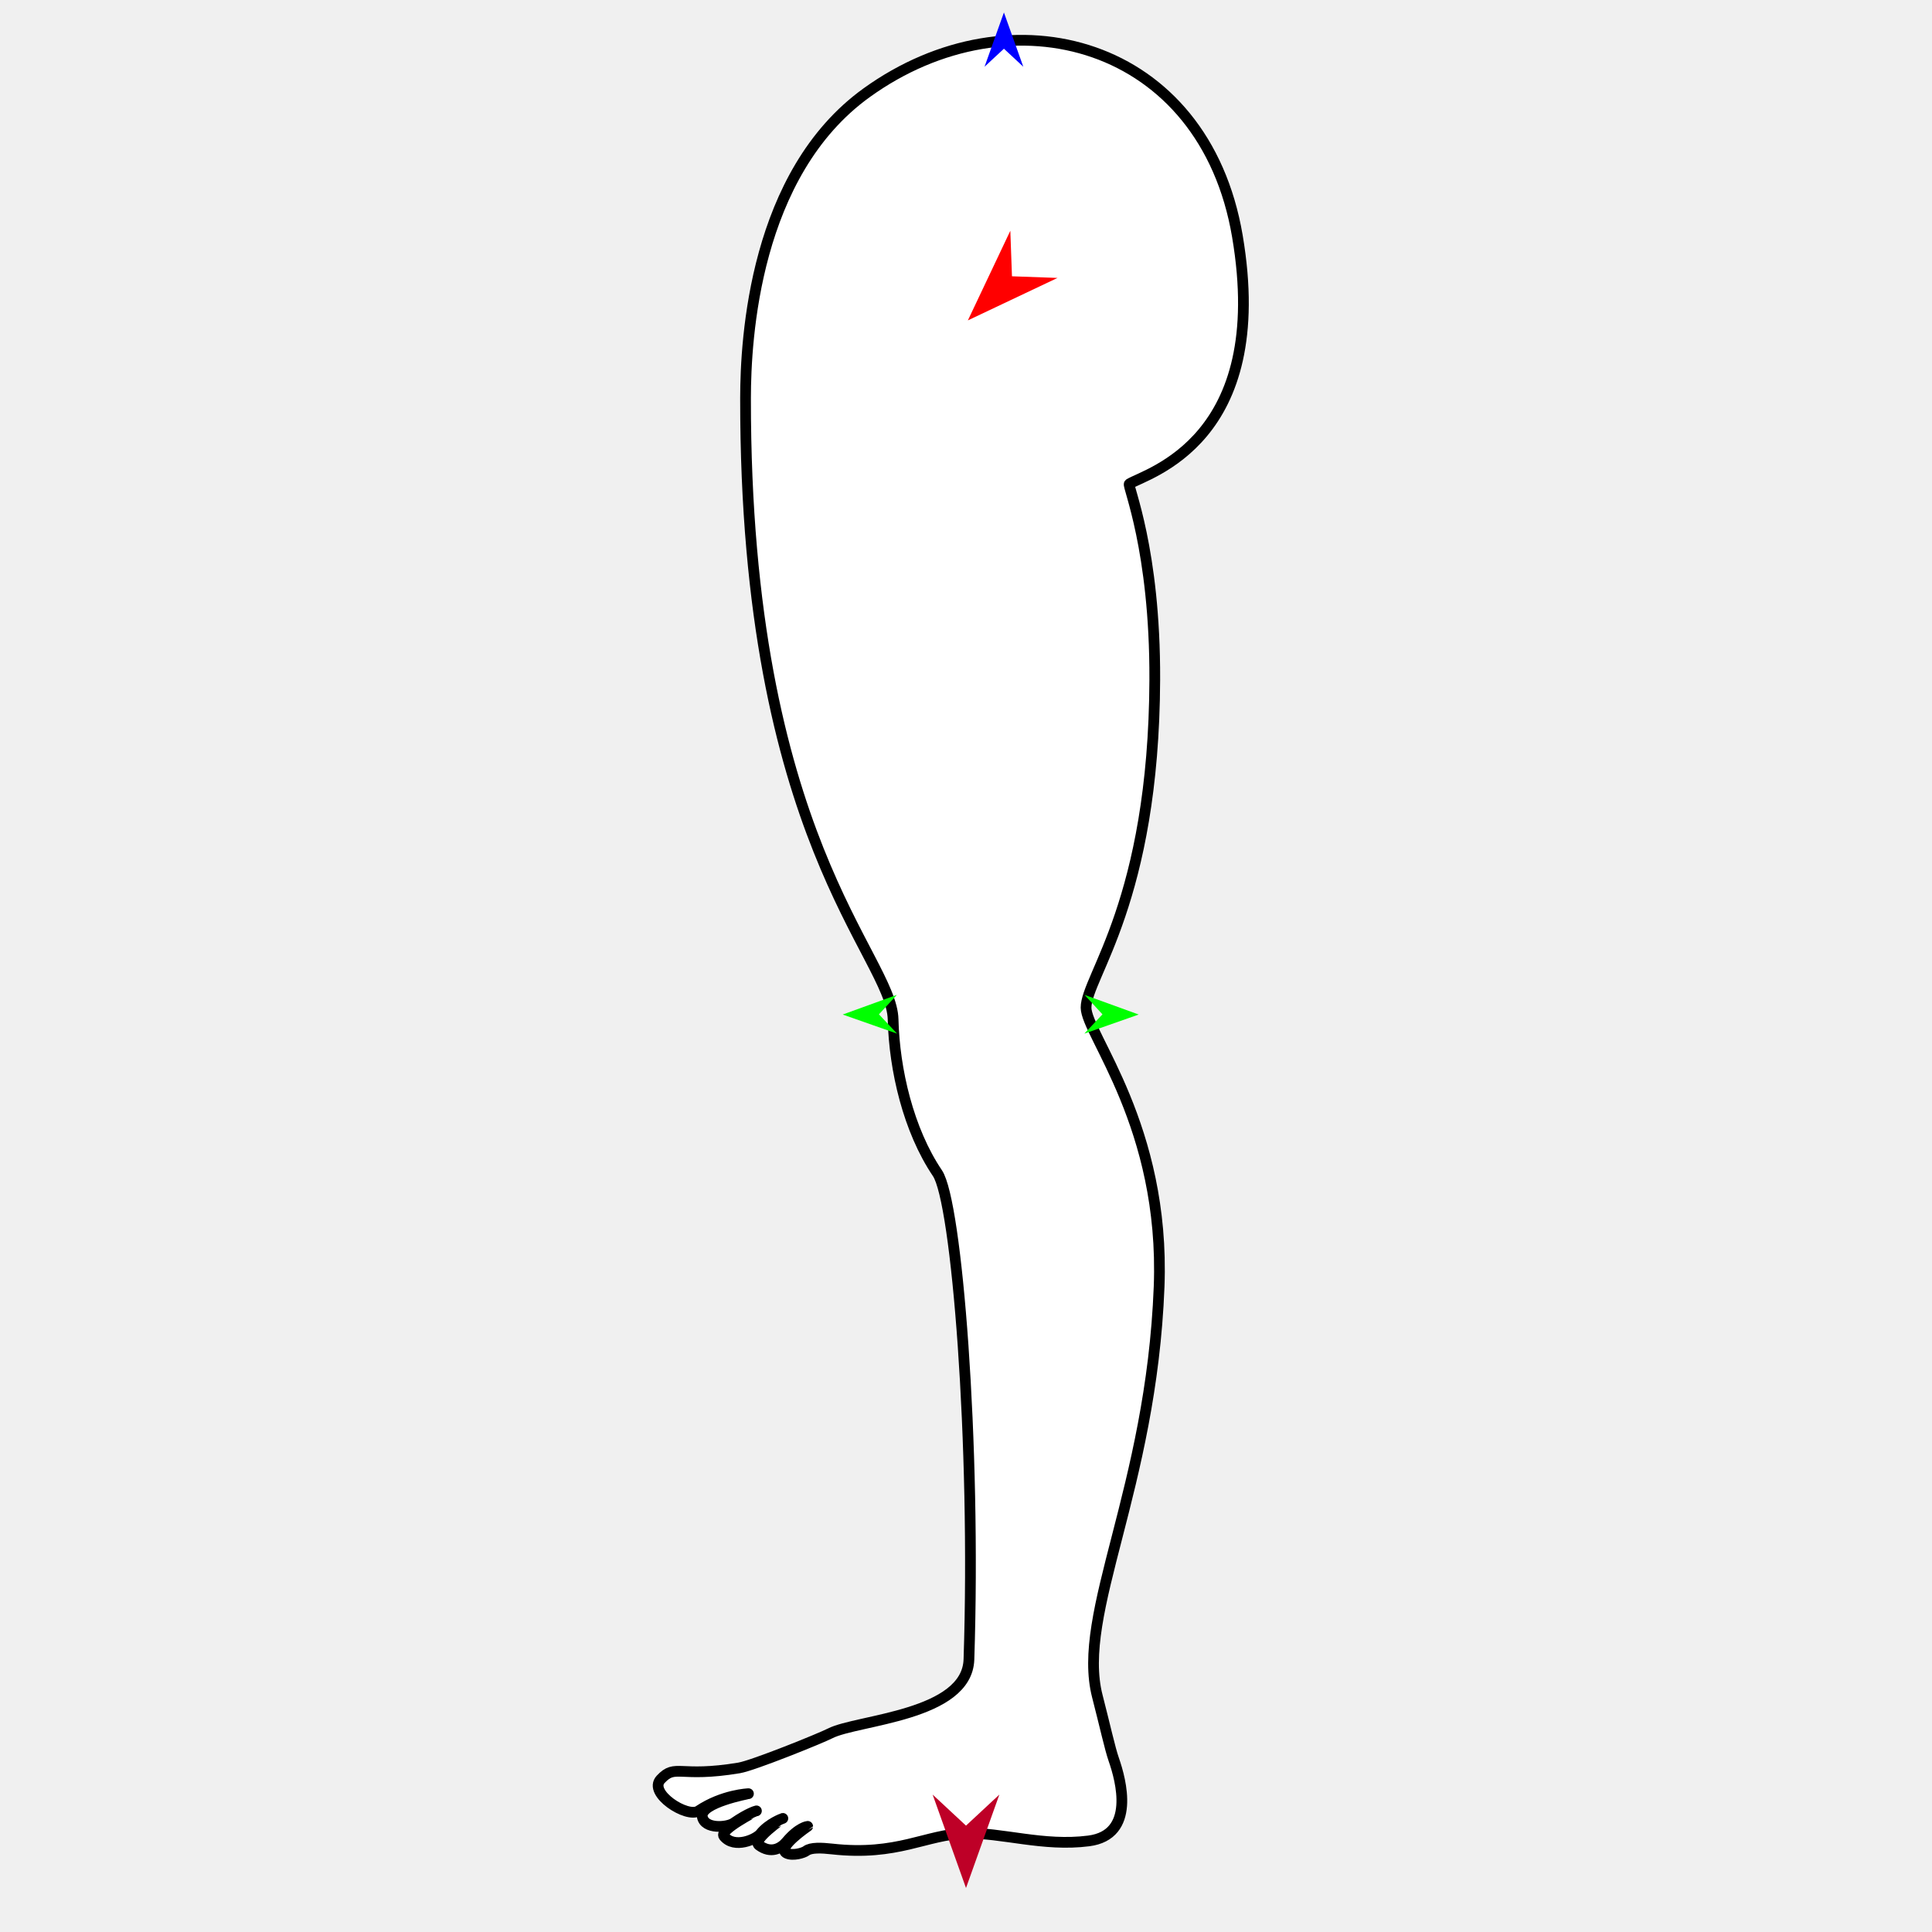
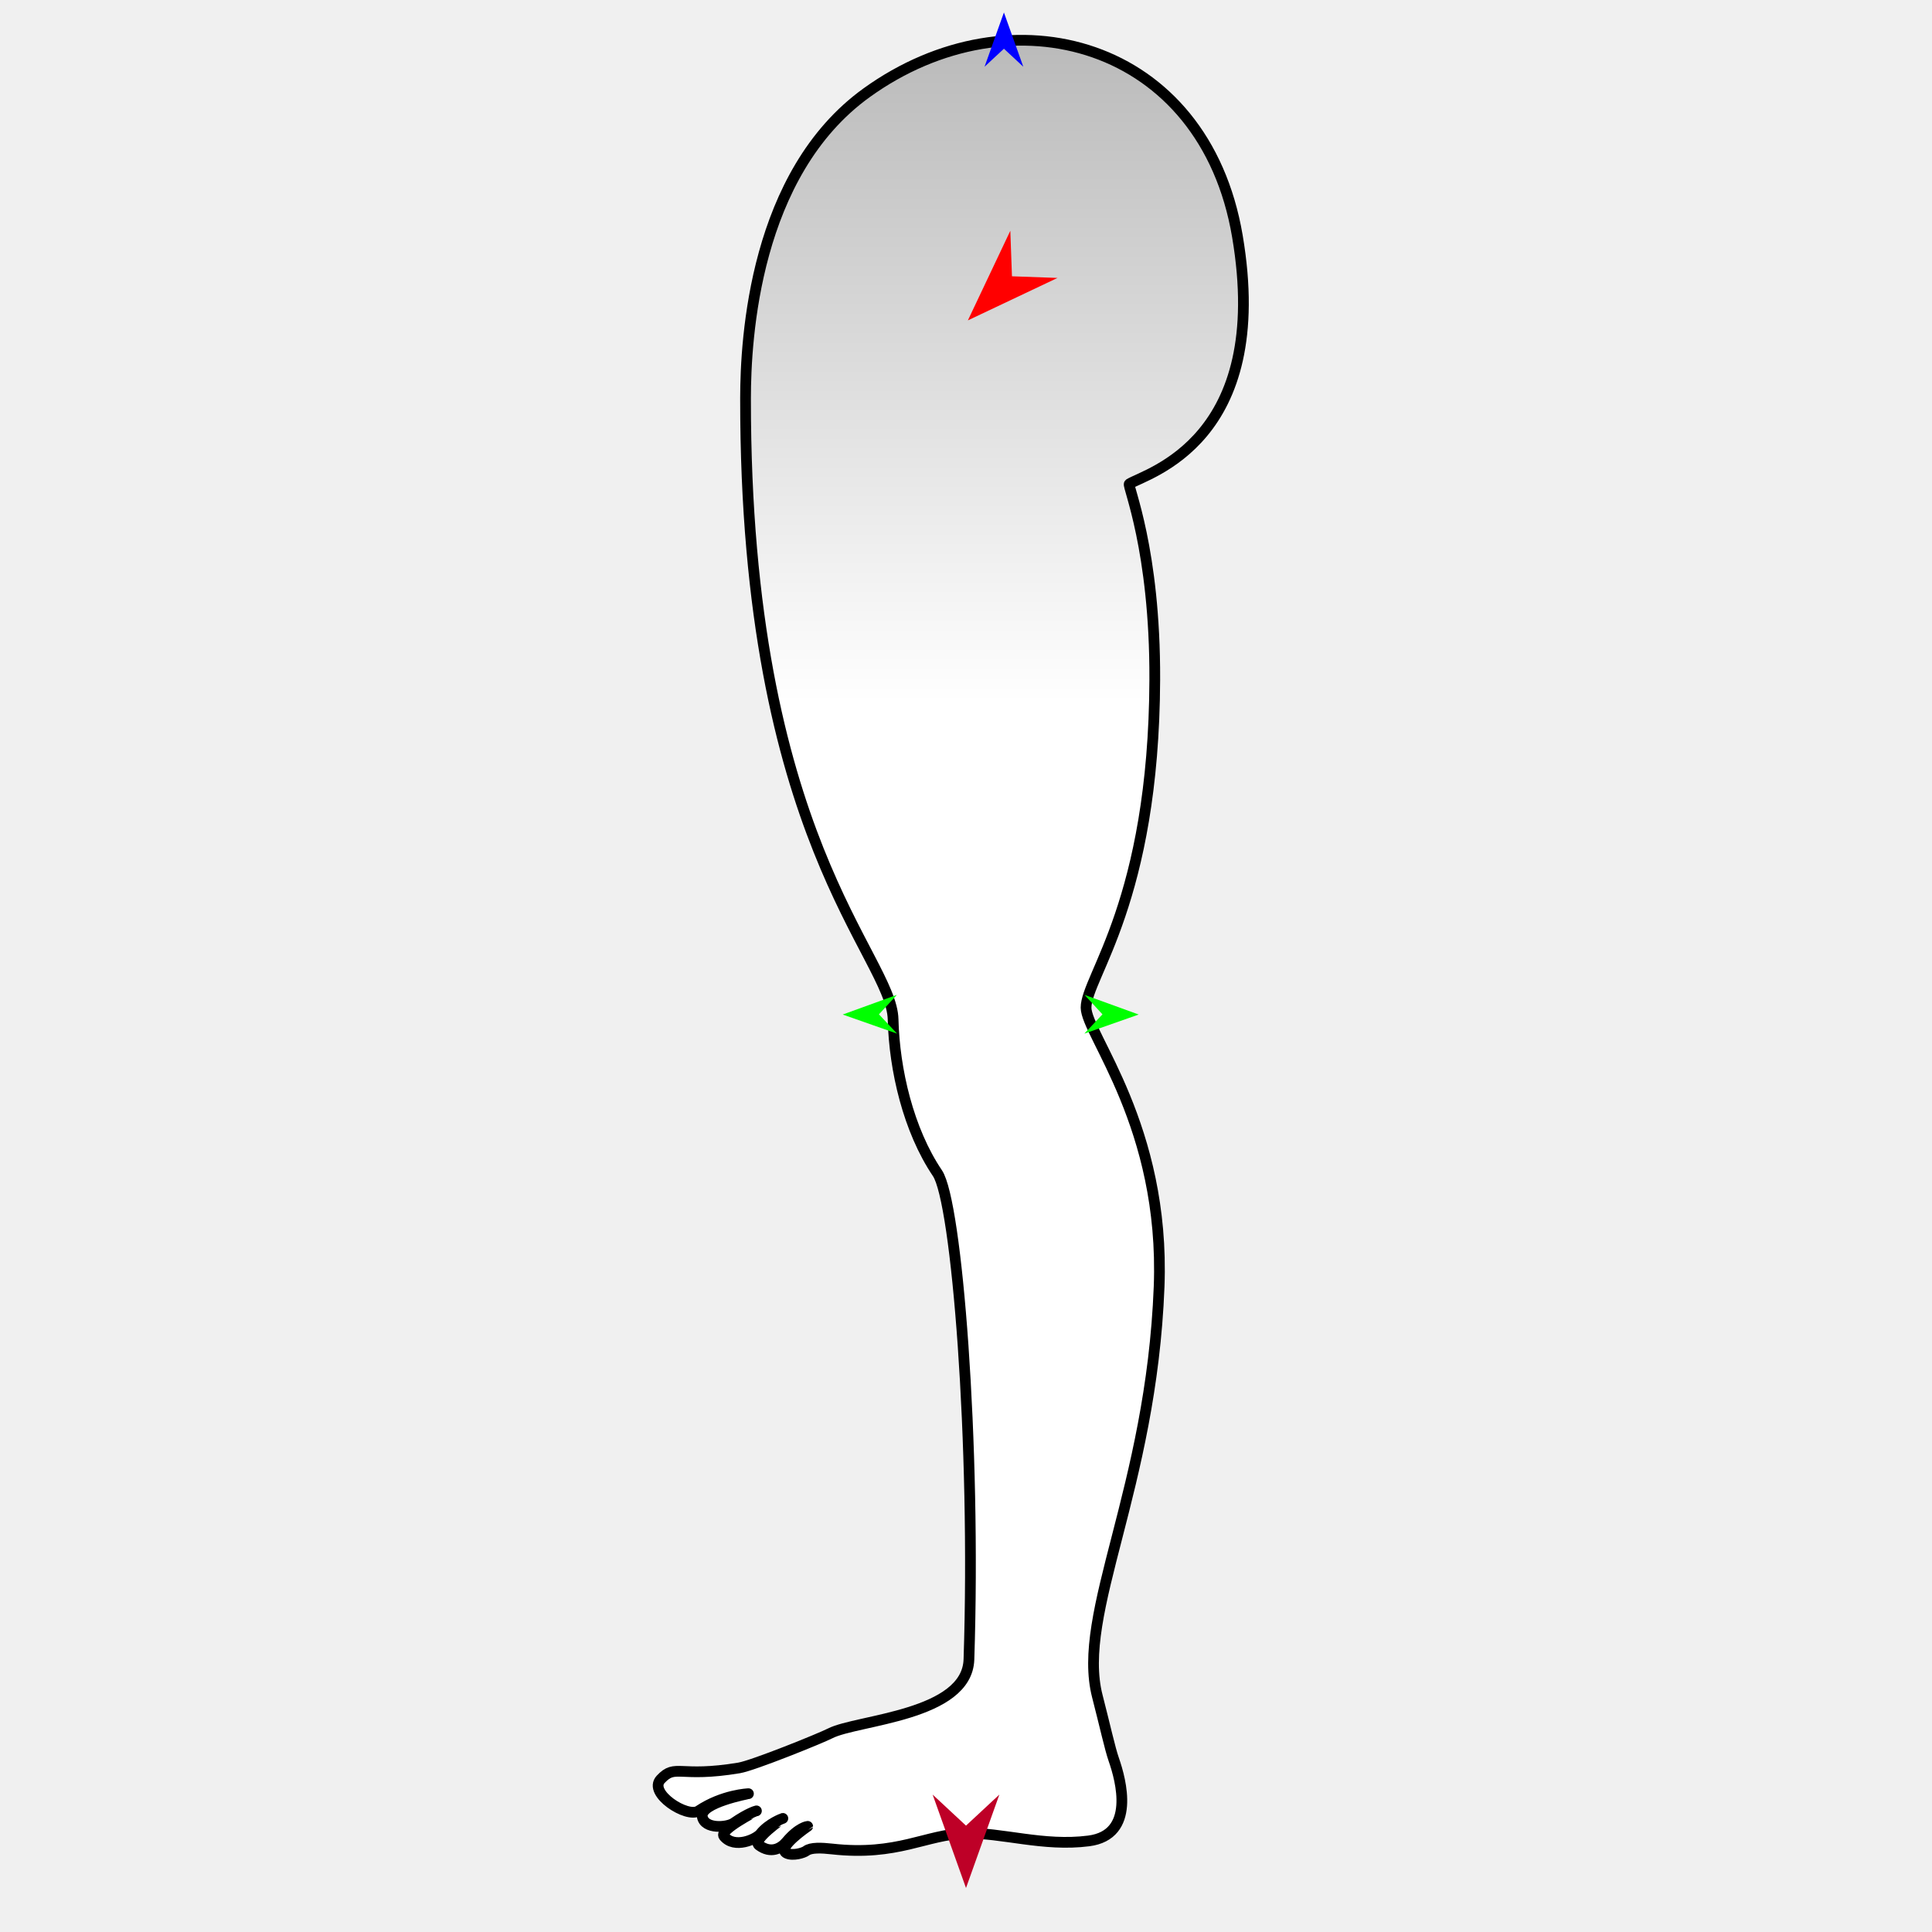
<svg xmlns="http://www.w3.org/2000/svg" version="1.1" id="Frame_0" width="720px" height="720px">
  <g id="leg_stand">
    <g id="leg_stand">
-       <path fill="#ffffff" fill-rule="evenodd" stroke="#000000" stroke-width="4" stroke-linejoin="round" d="M 420.848 180.332 C 427.473 176.319 474.052 164.103 461.139 88.009 C 448.829 15.471 376.960 -4.363 322.946 34.582 C 281.169 64.704 277.858 126.194 277.839 148.422 C 277.702 312.789 332.254 355.998 332.833 379.911 C 333.286 398.624 338.529 421.178 349.348 437.199 C 356.553 447.867 363.752 537.610 361.096 618.430 C 360.404 639.470 319.381 640.875 309.424 645.962 C 305.700 647.865 280.642 657.987 275.441 658.852 C 253.021 662.582 251.779 657.159 246.216 663.107 C 241.409 668.247 256.126 677.681 260.314 674.870 C 269.369 668.792 278.921 668.457 278.923 668.457 C 278.921 668.457 260.847 671.840 261.726 677.011 C 262.538 681.793 271.021 681.039 273.372 679.423 C 279.008 675.548 281.898 674.861 281.899 674.860 C 281.898 674.861 267.868 681.983 269.796 684.333 C 273.731 689.128 281.802 685.403 283.409 683.393 C 286.553 679.462 291.745 677.659 291.746 677.659 C 291.745 677.660 280.166 685.665 282.823 687.633 C 287.353 690.989 291.024 688.847 293.087 686.399 C 297.724 680.896 301.000 680.633 301.001 680.633 C 301.000 680.634 288.965 688.785 293.236 690.668 C 295.582 691.702 299.475 690.524 300.474 689.757 C 302.190 688.441 306.187 688.628 310.089 689.062 C 334.519 691.782 345.053 683.627 359.760 683.230 C 373.306 682.864 388.823 688.245 405.738 686.057 C 423.293 683.785 417.788 663.509 415.076 655.733 C 413.641 651.617 411.841 643.350 408.950 632.129 C 400.956 601.105 429.059 555.099 431.967 479.504 C 434.267 419.693 404.753 385.400 404.743 375.510 C 404.731 364.031 430.034 335.974 430.348 253.286 C 430.532 204.594 419.991 180.851 420.848 180.332 Z" />
+       <linearGradient id="04F60170-4A3E-4AB4-AF06-6B92E458080F_0" x1="51.56%" y1="48.62%" x2="51.56%" y2="-98.81%">
+         <stop offset="8.24%" style="stop-color:rgb(255,255,255);stop-opacity:1.00" />
+         <stop offset="100.00%" style="stop-color:rgb(0,0,0);stop-opacity:1.00" />
+       </linearGradient>
+       <path fill="url(#04F60170-4A3E-4AB4-AF06-6B92E458080F_0)" fill-rule="evenodd" stroke="#000000" stroke-width="4" stroke-linejoin="round" d="M 420.848 180.332 C 427.473 176.319 474.052 164.103 461.139 88.009 C 448.829 15.471 376.960 -4.363 322.946 34.582 C 281.169 64.704 277.858 126.194 277.839 148.422 C 277.702 312.789 332.254 355.998 332.833 379.911 C 333.286 398.624 338.529 421.178 349.348 437.199 C 356.553 447.867 363.752 537.610 361.096 618.430 C 360.404 639.470 319.381 640.875 309.424 645.962 C 305.700 647.865 280.642 657.987 275.441 658.852 C 253.021 662.582 251.779 657.159 246.216 663.107 C 241.409 668.247 256.126 677.681 260.314 674.870 C 269.369 668.792 278.921 668.457 278.923 668.457 C 278.921 668.457 260.847 671.840 261.726 677.011 C 262.538 681.793 271.021 681.039 273.372 679.423 C 279.008 675.548 281.898 674.861 281.899 674.860 C 281.898 674.861 267.868 681.983 269.796 684.333 C 273.731 689.128 281.802 685.403 283.409 683.393 C 286.553 679.462 291.745 677.659 291.746 677.659 C 291.745 677.660 280.166 685.665 282.823 687.633 C 287.353 690.989 291.024 688.847 293.087 686.399 C 297.724 680.896 301.000 680.633 301.001 680.633 C 301.000 680.634 288.965 688.785 293.236 690.668 C 295.582 691.702 299.475 690.524 300.474 689.757 C 302.190 688.441 306.187 688.628 310.089 689.062 C 334.519 691.782 345.053 683.627 359.760 683.230 C 373.306 682.864 388.823 688.245 405.738 686.057 C 423.293 683.785 417.788 663.509 415.076 655.733 C 413.641 651.617 411.841 643.350 408.950 632.129 C 400.956 601.105 429.059 555.099 431.967 479.504 C 434.267 419.693 404.753 385.400 404.743 375.510 C 404.731 364.031 430.034 335.974 430.348 253.286 C 430.532 204.594 419.991 180.851 420.848 180.332 Z" />
    </g>
    <g id="specs_2">
-       <path fill="#ff0000" fill-rule="evenodd" stroke="none" d="M 360.694 119.401 C 360.696 119.398 376.518 85.997 376.519 85.994 C 376.519 85.995 377.130 102.963 377.131 102.965 C 377.132 102.965 394.100 103.576 394.102 103.576 C 394.099 103.578 360.697 119.400 360.694 119.401 Z" />
+       <path fill="#ff0000" fill-rule="evenodd" stroke="none" d="M 360.694 119.401 C 360.696 119.398 376.518 85.997 376.519 85.994 C 376.519 85.995 377.131 102.963 377.131 102.965 C 377.132 102.965 394.100 103.576 394.102 103.576 C 394.099 103.578 360.698 119.400 360.694 119.401 Z" />
      <path fill="#0000ff" fill-rule="evenodd" stroke="none" d="M 374.133 4.648 C 374.134 4.650 381.354 24.869 381.355 24.871 C 381.354 24.870 374.134 18.152 374.133 18.151 C 374.132 18.152 366.912 24.870 366.911 24.871 C 366.912 24.869 374.132 4.650 374.133 4.648 Z" />
-       <path fill="#00ff00" fill-rule="evenodd" stroke="none" d="M 314.053 378.086 C 314.055 378.085 334.237 370.762 334.239 370.761 C 334.238 370.762 327.557 378.017 327.556 378.017 C 327.557 378.018 334.311 385.204 334.312 385.205 C 334.310 385.204 314.055 378.086 314.053 378.086 Z" />
-       <path fill="#00ff00" fill-rule="evenodd" stroke="none" d="M 424.359 378.086 C 424.357 378.085 404.175 370.762 404.173 370.761 C 404.174 370.762 410.856 378.017 410.856 378.017 C 410.856 378.018 404.101 385.204 404.100 385.205 C 404.103 385.204 424.357 378.086 424.359 378.086 Z" />
+       <path fill="#00ff00" fill-rule="evenodd" stroke="none" d="M 314.053 378.086 C 314.055 378.085 334.237 370.762 334.239 370.761 C 334.238 370.762 327.556 378.017 327.556 378.017 C 327.556 378.018 334.311 385.204 334.312 385.205 C 334.310 385.204 314.055 378.086 314.053 378.086 Z" />
+       <path fill="#00ff00" fill-rule="evenodd" stroke="none" d="M 424.359 378.086 C 424.357 378.085 404.175 370.762 404.173 370.761 C 404.174 370.762 410.856 378.017 410.856 378.017 C 410.856 378.018 404.101 385.204 404.101 385.205 C 404.103 385.204 424.357 378.086 424.359 378.086 Z" />
      <path fill="#be0027" fill-rule="evenodd" stroke="none" d="M 360.000 703.604 C 360.001 703.600 372.432 668.795 372.433 668.791 C 372.432 668.792 360.001 680.358 360.000 680.359 C 359.999 680.358 347.568 668.792 347.567 668.791 C 347.568 668.795 359.999 703.600 360.000 703.604 Z" />
    </g>
  </g>
</svg>
